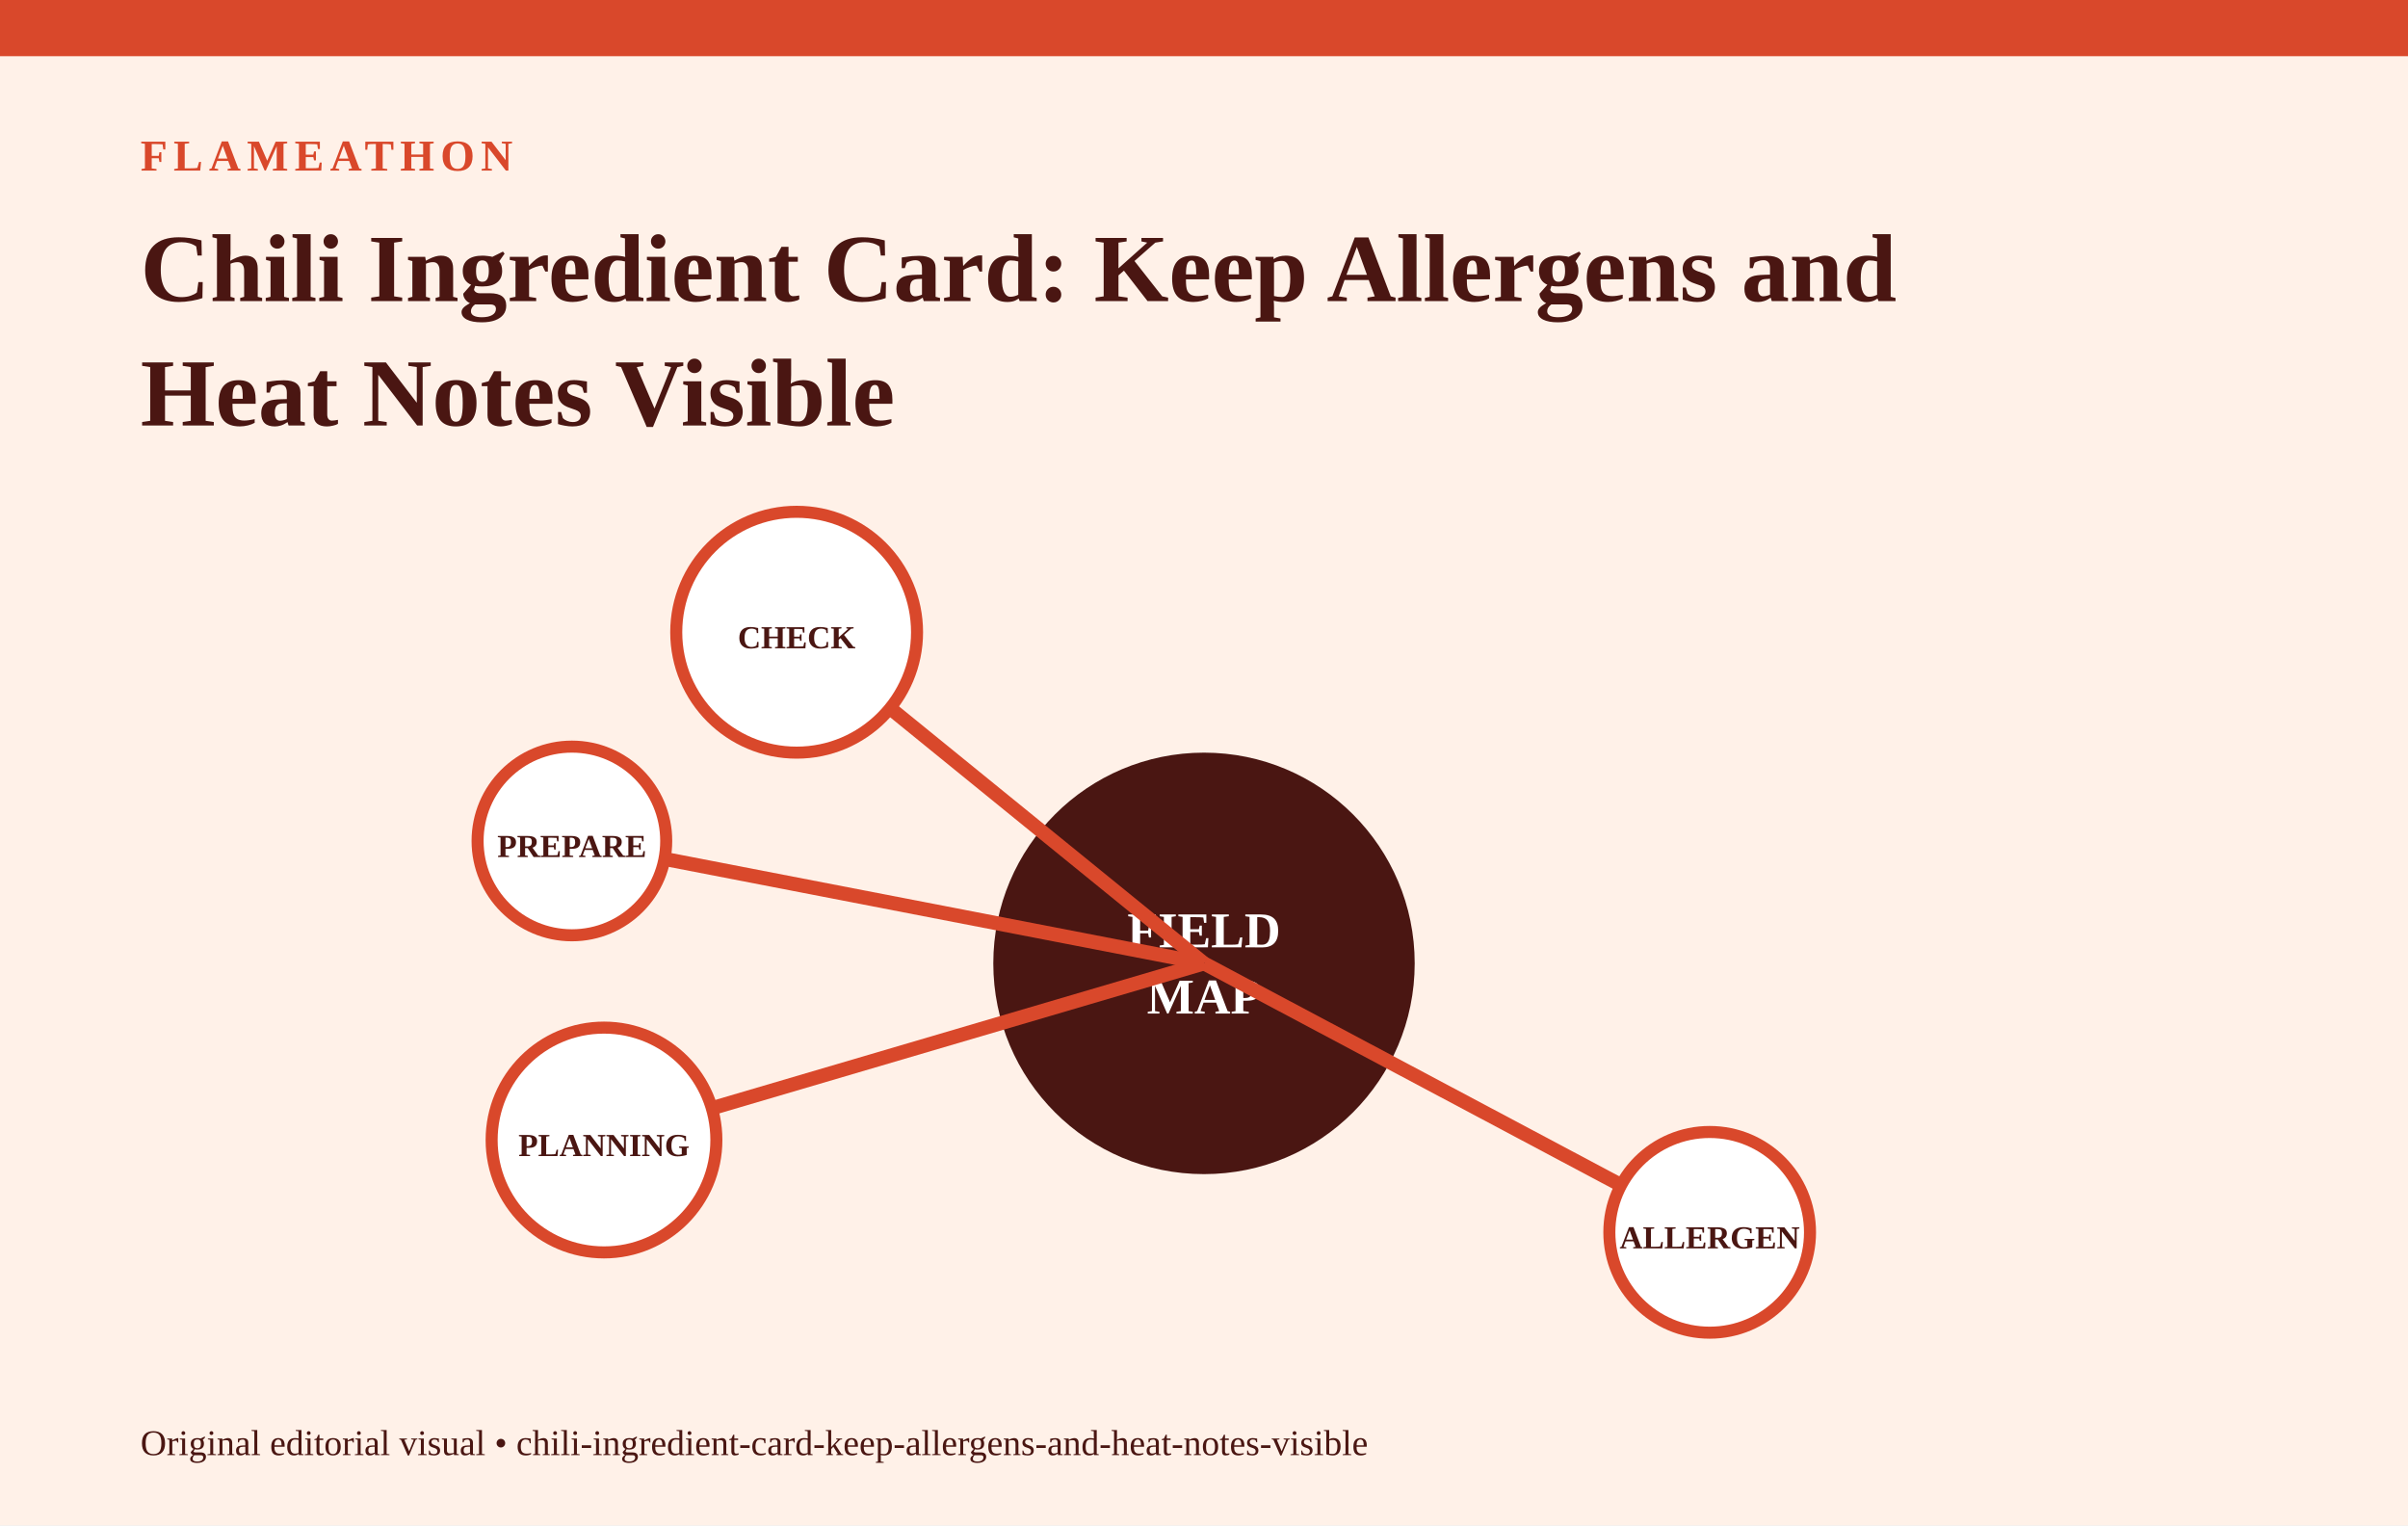
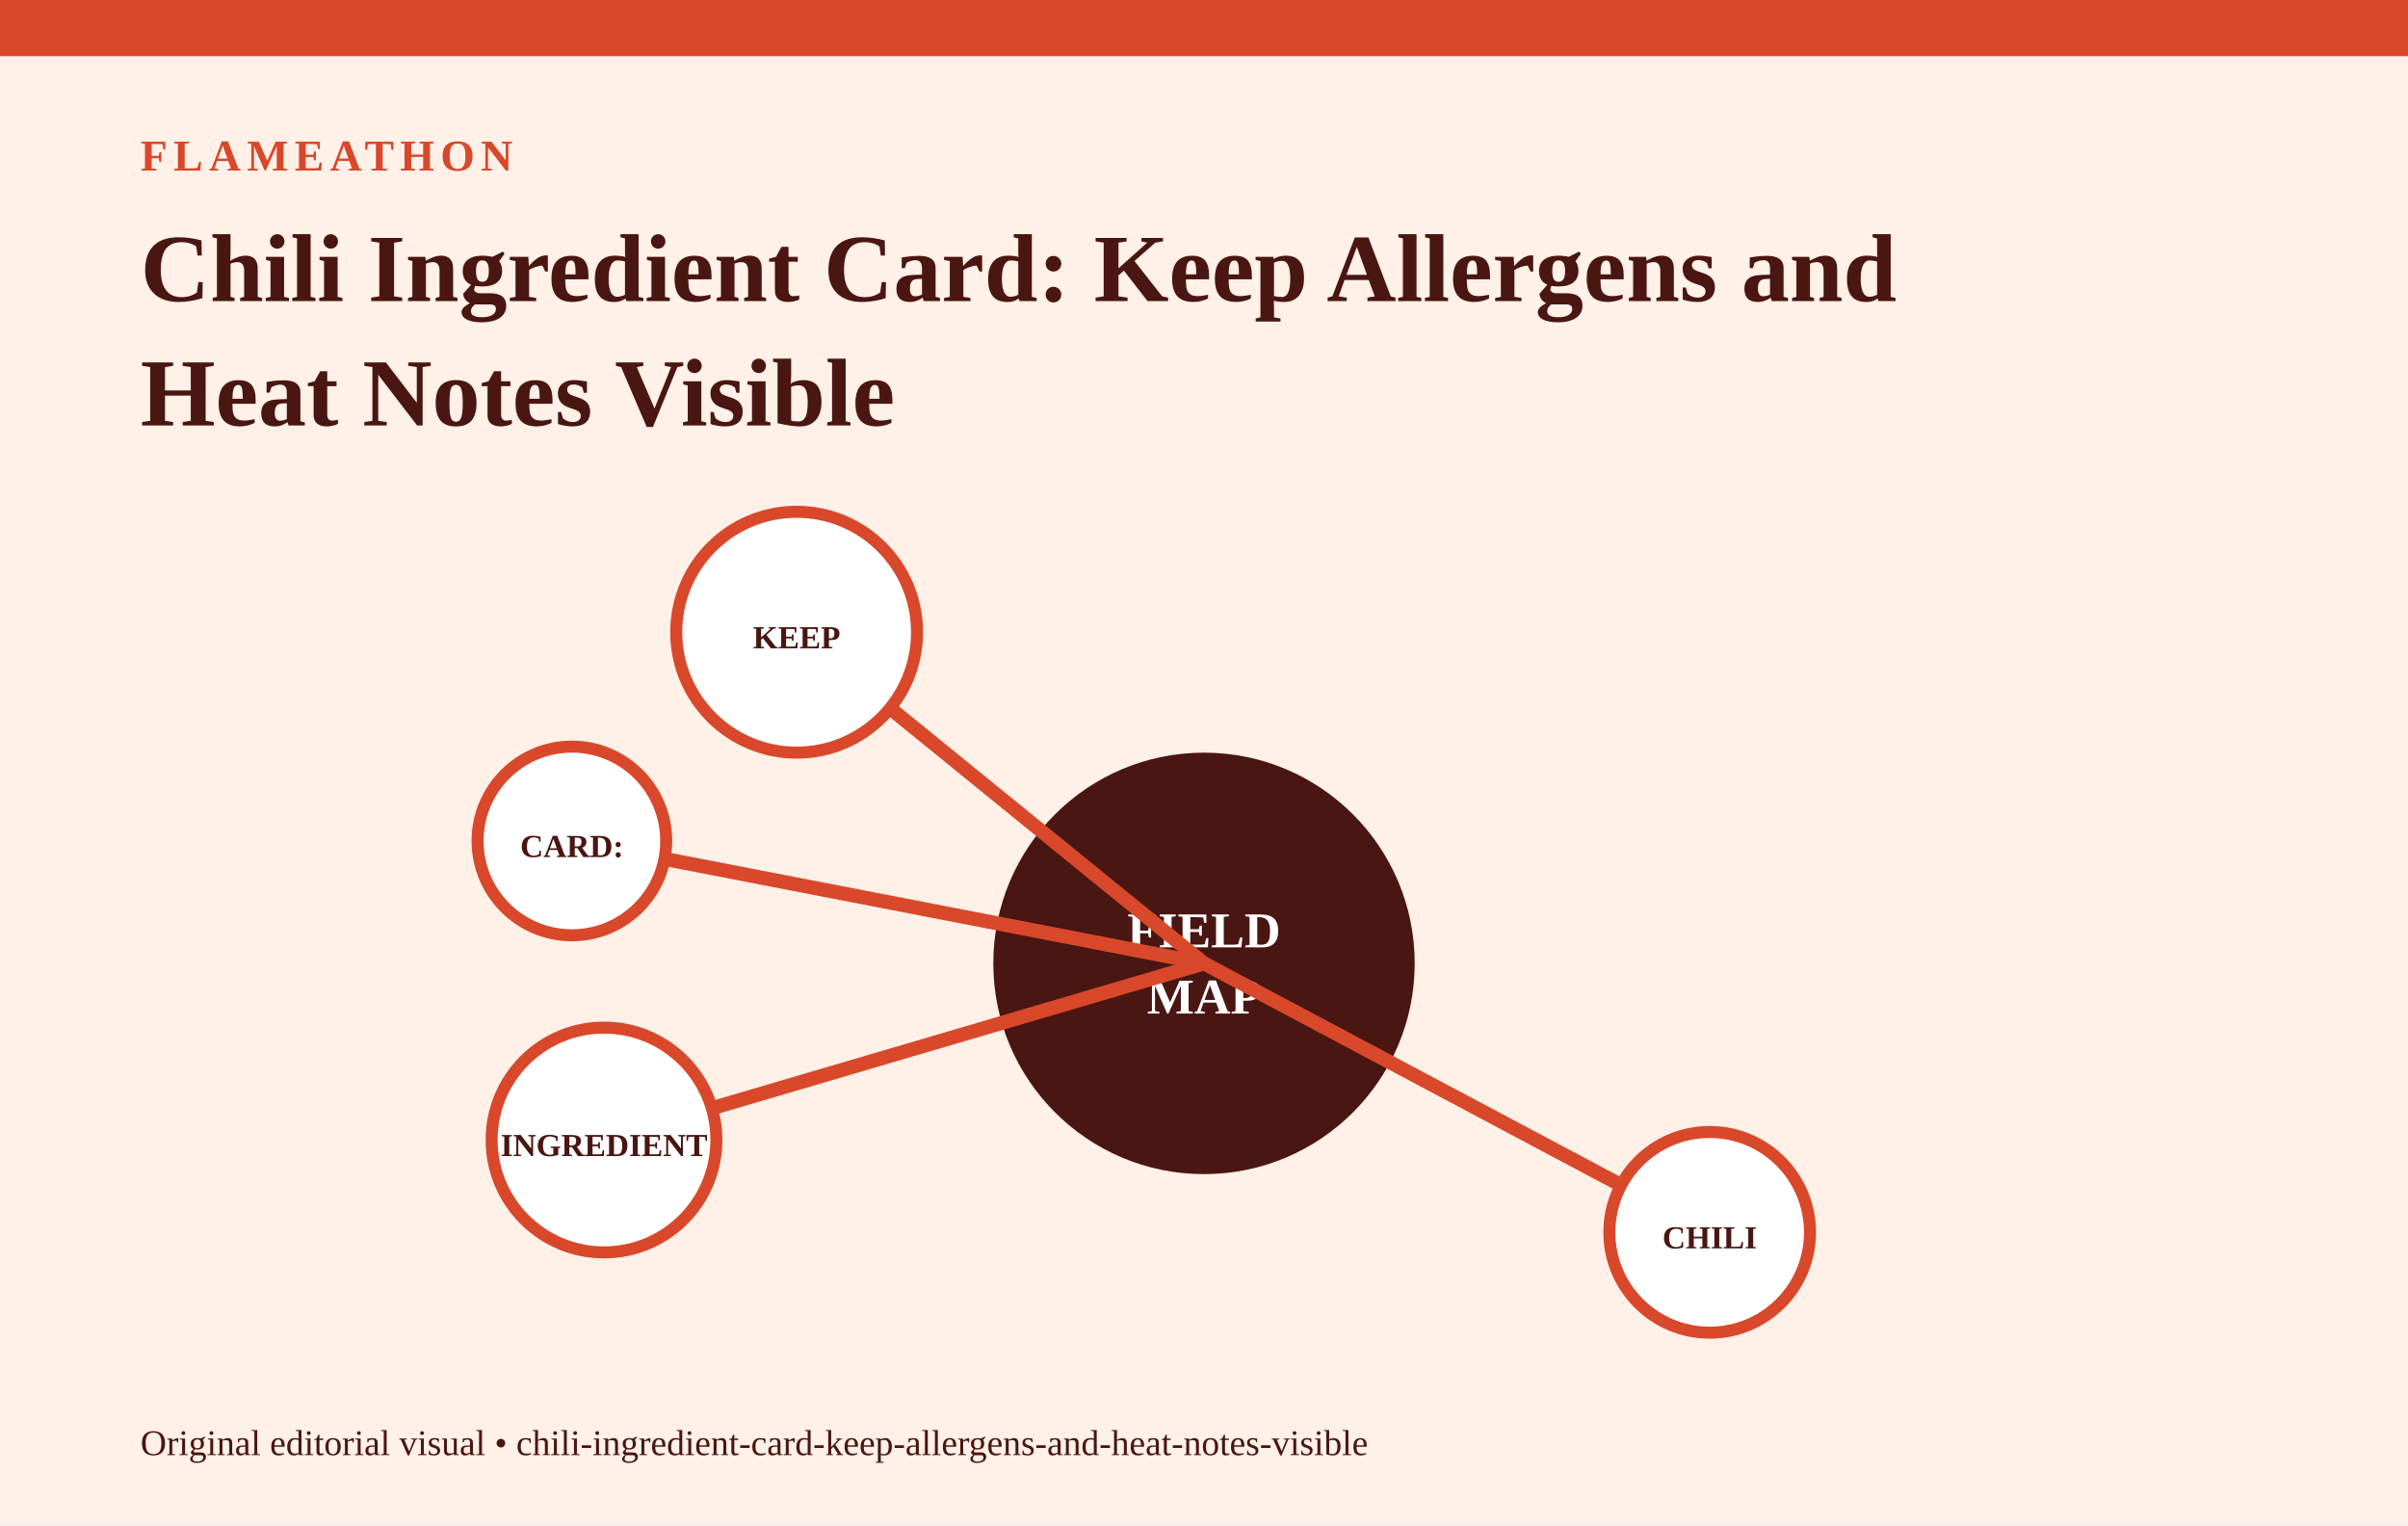
<svg xmlns="http://www.w3.org/2000/svg" width="1200" height="760" viewBox="0 0 1200 760" role="img" aria-labelledby="t d">
  <rect width="1200" height="760" fill="#FFF1E8" />
  <rect width="1200" height="28" fill="#D9482B" />
  <text x="70" y="85" fill="#D9482B" font-size="22" font-weight="700" letter-spacing="3">FLAMEATHON</text>
  <text x="70" y="150" fill="#4A1612" font-size="48" font-weight="700">Chili Ingredient Card: Keep Allergens and</text>
  <text x="70" y="212" fill="#4A1612" font-size="48" font-weight="700">Heat Notes Visible</text>
  <circle cx="600" cy="480" r="105" fill="#4A1612" />
  <text x="600" y="472" text-anchor="middle" fill="white" font-size="25" font-weight="700">FIELD</text>
  <text x="600" y="505" text-anchor="middle" fill="white" font-size="25" font-weight="700">MAP</text>
  <g>
    <line x1="600" y1="480" x2="852" y2="614" stroke="#D9482B" stroke-width="7" />
    <circle cx="852" cy="614" r="50" fill="white" stroke="#D9482B" stroke-width="6" />
-     <text x="852" y="622" text-anchor="middle" fill="#4A1612" font-size="16" font-weight="700">ALLERGEN</text>
+     <text x="852" y="622" text-anchor="middle" fill="#4A1612" font-size="16" font-weight="700">CHILI</text>
  </g>
  <g>
    <line x1="600" y1="480" x2="301" y2="568" stroke="#D9482B" stroke-width="7" />
    <circle cx="301" cy="568" r="56" fill="white" stroke="#D9482B" stroke-width="6" />
-     <text x="301" y="576" text-anchor="middle" fill="#4A1612" font-size="16" font-weight="700">PLANNING</text>
+     <text x="301" y="576" text-anchor="middle" fill="#4A1612" font-size="16" font-weight="700">INGREDIENT</text>
  </g>
  <g>
    <line x1="600" y1="480" x2="285" y2="419" stroke="#D9482B" stroke-width="7" />
    <circle cx="285" cy="419" r="47" fill="white" stroke="#D9482B" stroke-width="6" />
-     <text x="285" y="427" text-anchor="middle" fill="#4A1612" font-size="16" font-weight="700">PREPARE</text>
+     <text x="285" y="427" text-anchor="middle" fill="#4A1612" font-size="16" font-weight="700">CARD:</text>
  </g>
  <g>
    <line x1="600" y1="480" x2="397" y2="315" stroke="#D9482B" stroke-width="7" />
    <circle cx="397" cy="315" r="60" fill="white" stroke="#D9482B" stroke-width="6" />
-     <text x="397" y="323" text-anchor="middle" fill="#4A1612" font-size="16" font-weight="700">CHECK</text>
+     <text x="397" y="323" text-anchor="middle" fill="#4A1612" font-size="16" font-weight="700">KEEP</text>
  </g>
  <text x="70" y="725" fill="#4A1612" font-size="18">Original editorial visual • chili-ingredient-card-keep-allergens-and-heat-notes-visible</text>
</svg>
